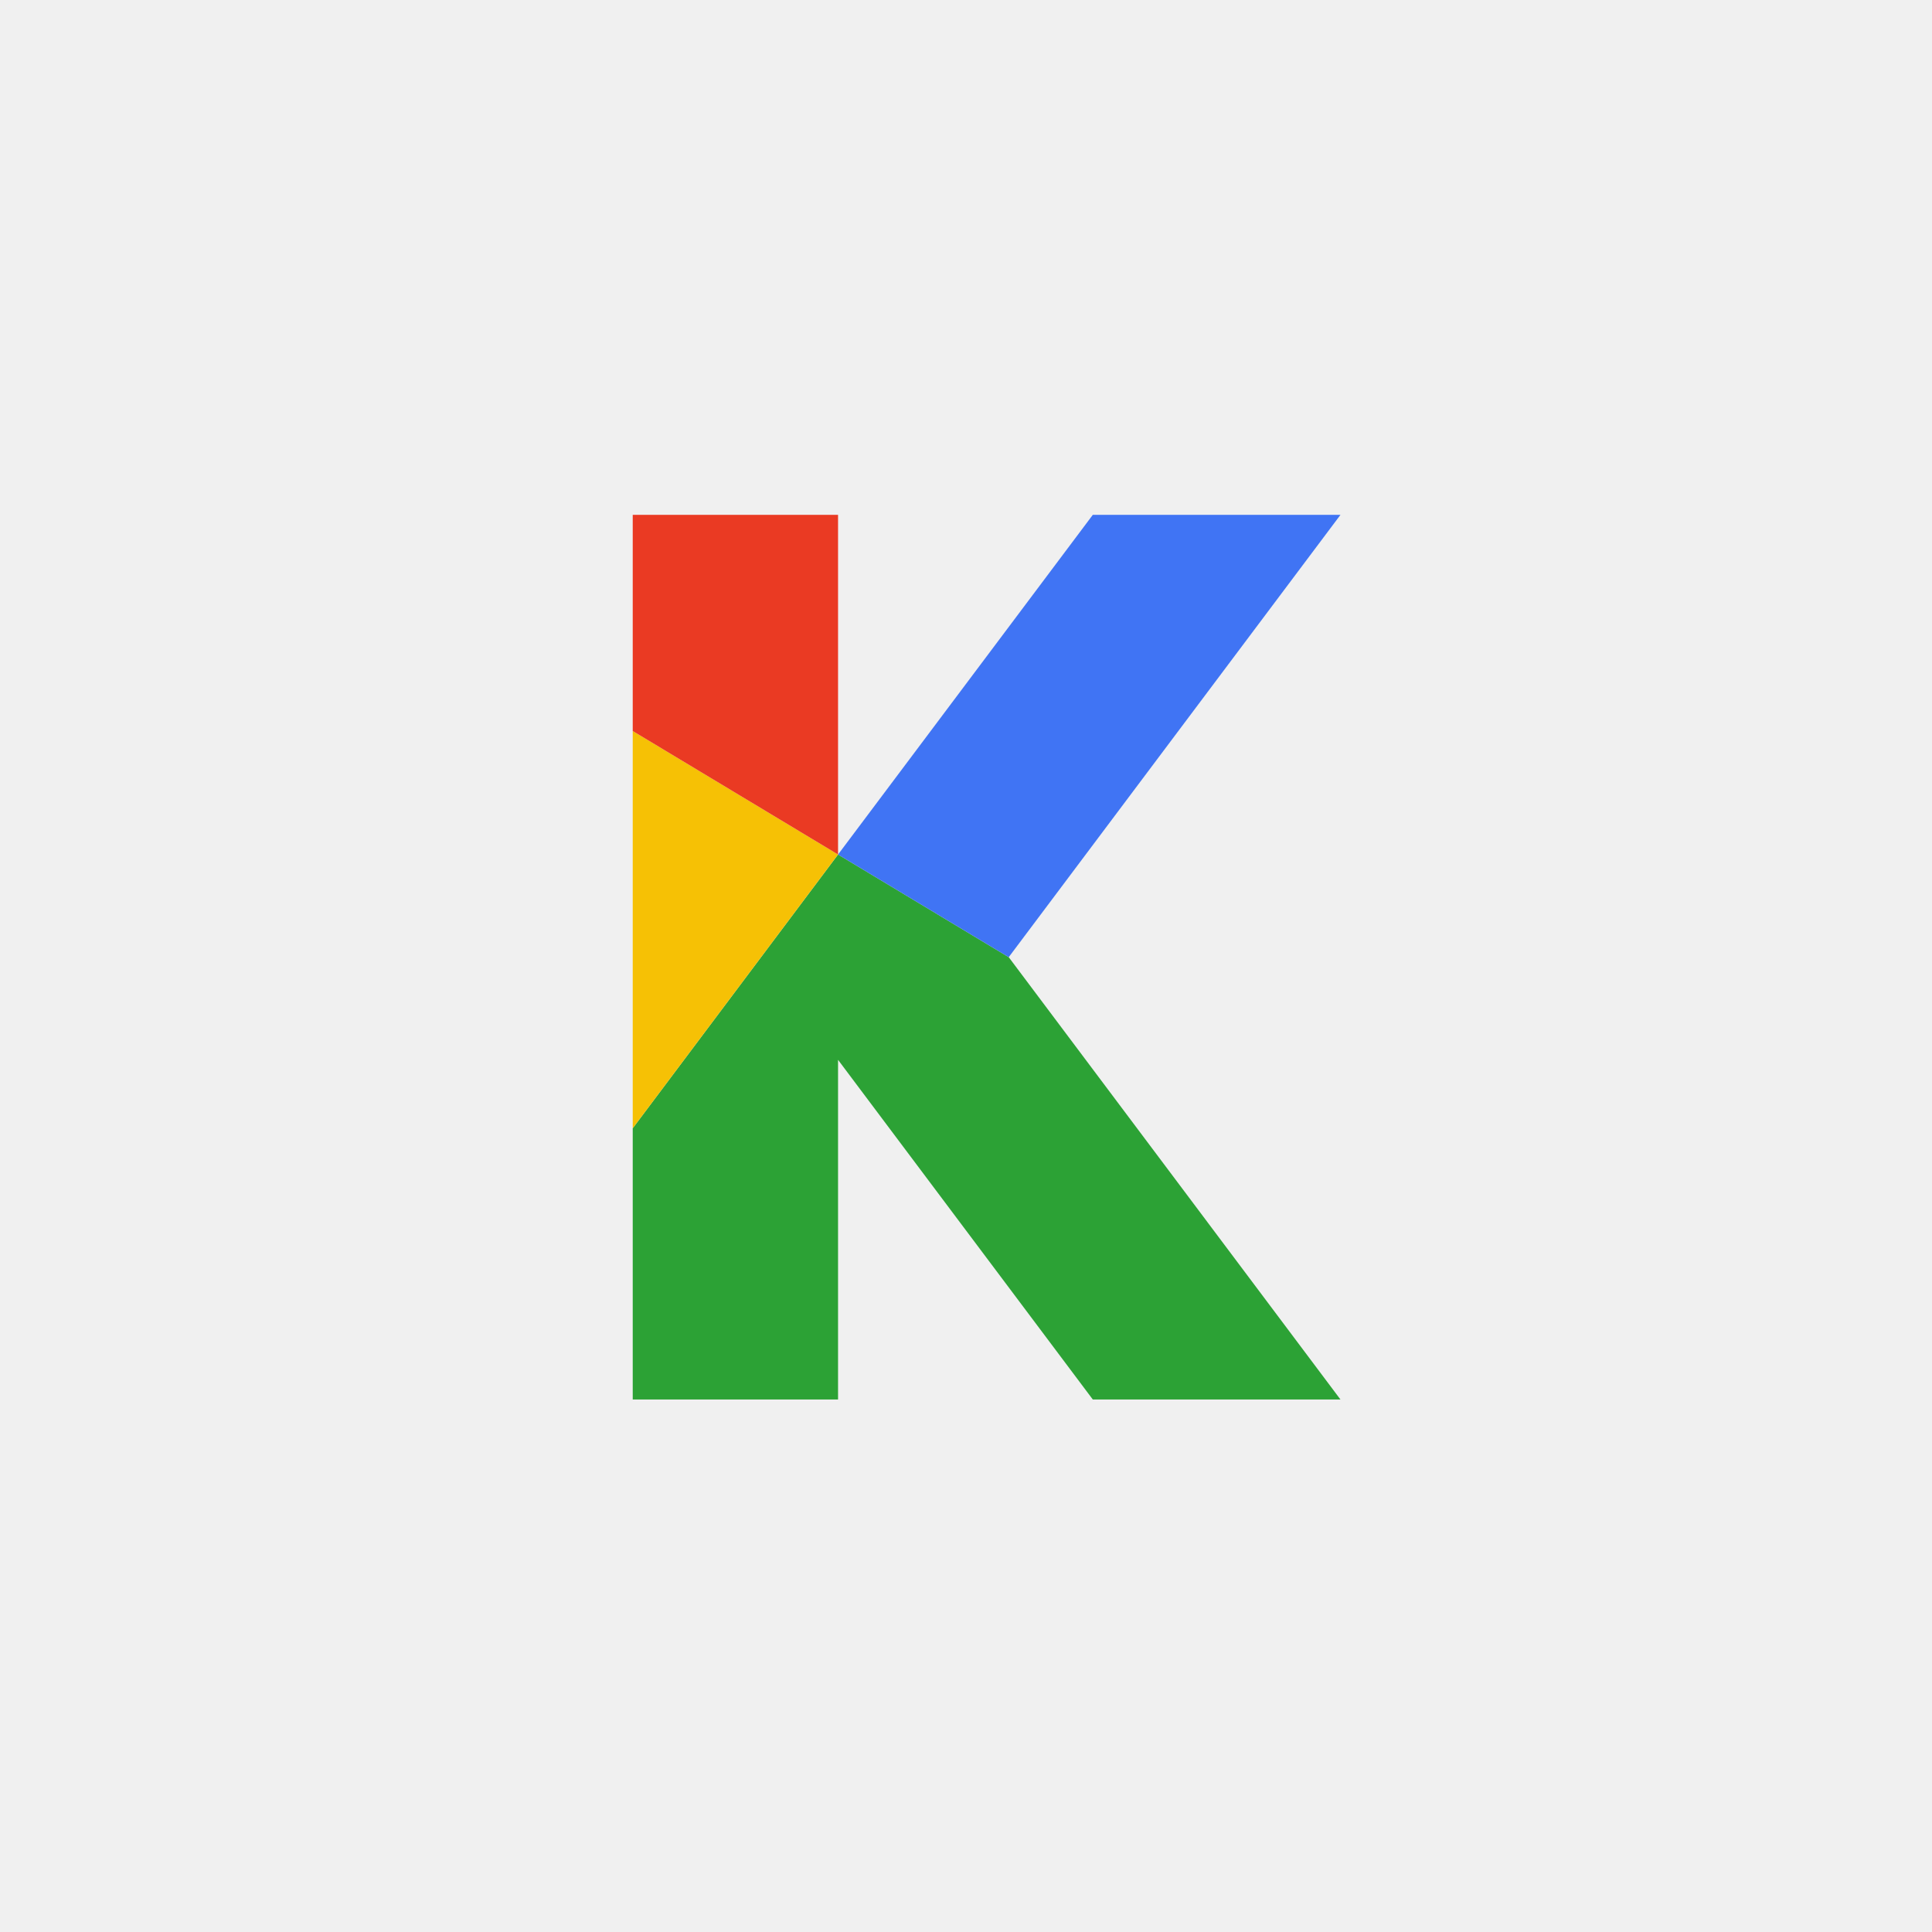
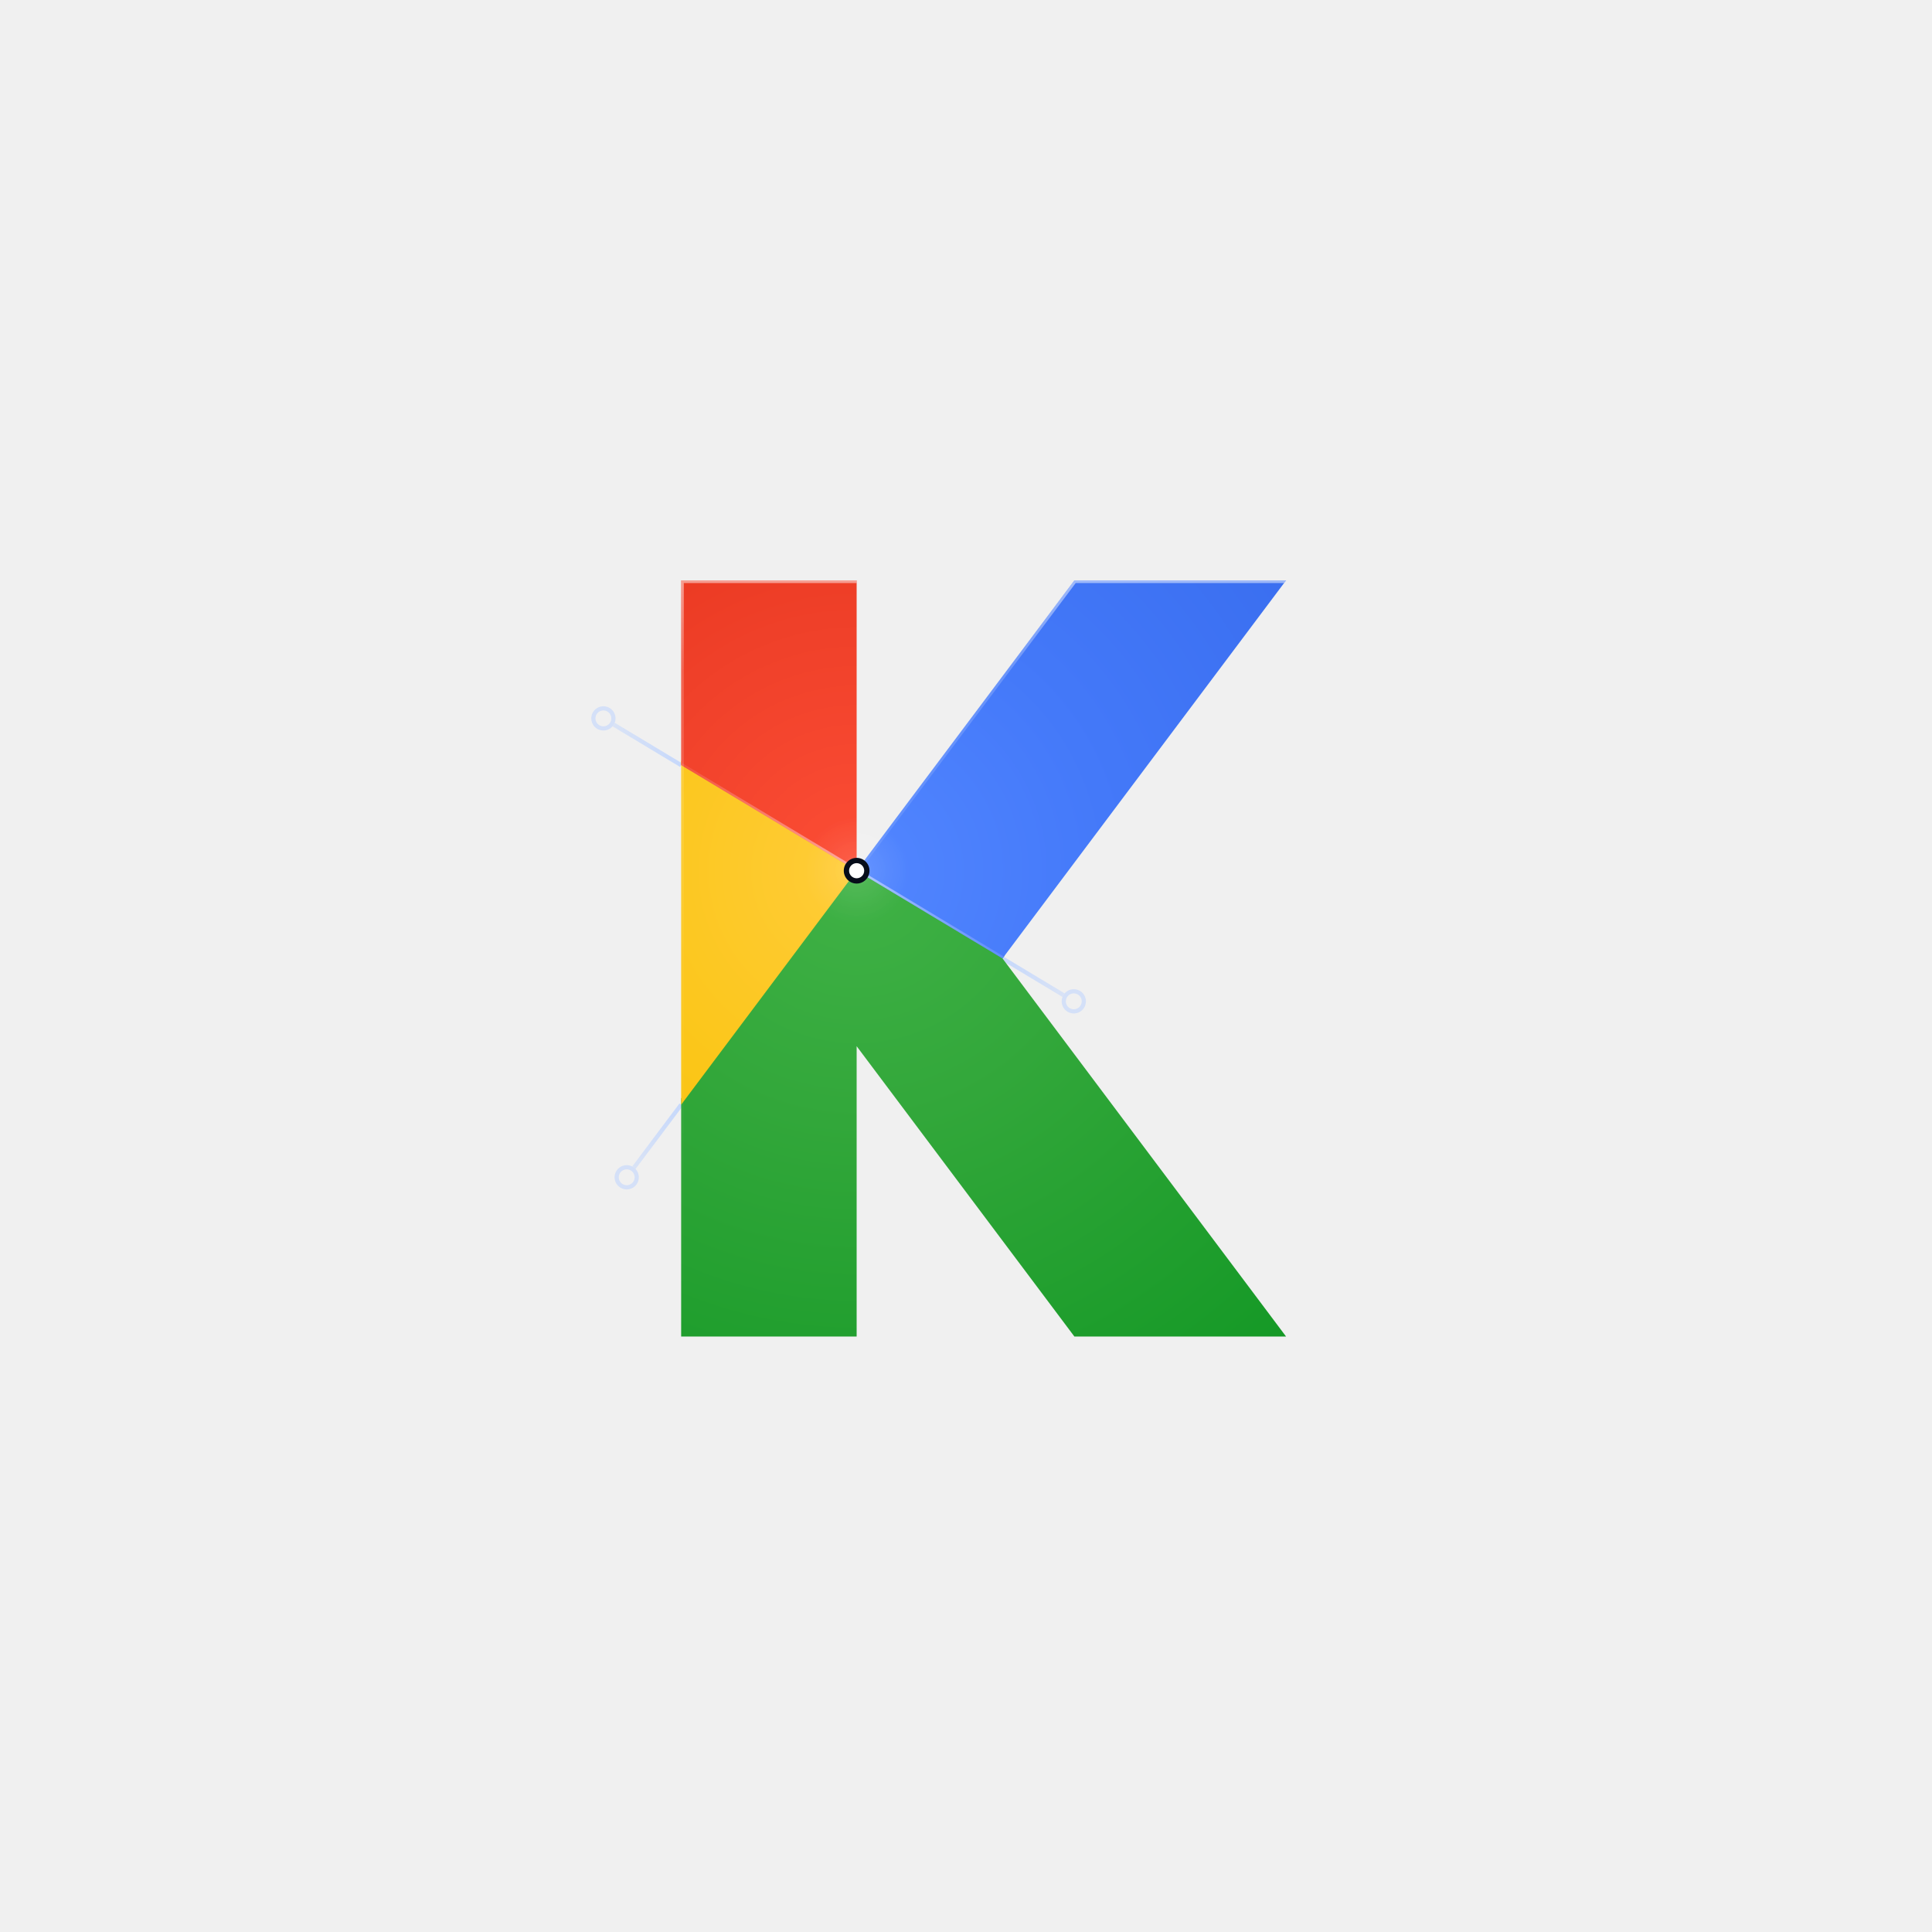
<svg xmlns="http://www.w3.org/2000/svg" viewBox="0 0 1024 1024" width="1024" height="1024">
+   <defs>
+     <linearGradient id="tech-plate" gradientUnits="userSpaceOnUse" x1="0" y1="0" x2="0" y2="1024">
+       <stop offset="0" stop-color="#141E32" />
+       <stop offset="0.55" stop-color="#0B111F" />
+       <stop offset="1" stop-color="#070D1A" />
+     </linearGradient>
+     <radialGradient id="tech-grid" gradientUnits="userSpaceOnUse" cx="512" cy="512" r="481.28">
+       <stop offset="0" stop-color="#FFFFFF" stop-opacity="0.085" />
+       <stop offset="0.6" stop-color="#FFFFFF" stop-opacity="0.04" />
+       <stop offset="1" stop-color="#FFFFFF" stop-opacity="0" />
+     </radialGradient>
+     <radialGradient id="tech-ambient" gradientUnits="userSpaceOnUse" cx="521.333" cy="508" r="409.6">
+       <stop offset="0" stop-color="#5584F1" stop-opacity="0.24" />
+       <stop offset="0.5" stop-color="#5584F1" stop-opacity="0.08" />
+       <stop offset="1" stop-color="#5584F1" stop-opacity="0" />
+     </radialGradient>
+     <linearGradient id="tech-trace0" gradientUnits="userSpaceOnUse" x1="361.026" y1="405.548" x2="319.814" y2="380.759">
+       <stop offset="0" stop-color="#B8D0FF" stop-opacity="0.75" />
+       <stop offset="1" stop-color="#B8D0FF" stop-opacity="0.35" />
+     </linearGradient>
+     <linearGradient id="tech-trace1" gradientUnits="userSpaceOnUse" x1="531.353" y1="508" x2="569.13" y2="530.723">
+       <stop offset="0" stop-color="#B8D0FF" stop-opacity="0.75" />
+       <stop offset="1" stop-color="#B8D0FF" stop-opacity="0.35" />
+     </linearGradient>
+     <linearGradient id="tech-trace2" gradientUnits="userSpaceOnUse" x1="361.026" y1="585.509" x2="332.17" y2="623.983">
+       <stop offset="0" stop-color="#B8D0FF" stop-opacity="0.75" />
+       <stop offset="1" stop-color="#B8D0FF" stop-opacity="0.35" />
+     </linearGradient>
+     <radialGradient id="tech-green-fill" gradientUnits="userSpaceOnUse" cx="454.037" cy="461.494" r="335.795">
+       <stop offset="0" stop-color="#40B246" />
+       <stop offset="0.4" stop-color="#32A73A" />
+       <stop offset="1" stop-color="#159926" />
+     </radialGradient>
+     <radialGradient id="tech-yellow-fill" gradientUnits="userSpaceOnUse" cx="454.037" cy="461.494" r="335.795">
+       <stop offset="0" stop-color="#FFCC39" />
+       <stop offset="0.4" stop-color="#FBC618" />
+       <stop offset="1" stop-color="#EBB800" />
+     </radialGradient>
+     <radialGradient id="tech-blue-fill" gradientUnits="userSpaceOnUse" cx="454.037" cy="461.494" r="335.795">
+       <stop offset="0" stop-color="#5286FF" />
+       <stop offset="0.4" stop-color="#4479F9" />
+       <stop offset="1" stop-color="#366AEC" />
+     </radialGradient>
+     <radialGradient id="tech-red-fill" gradientUnits="userSpaceOnUse" cx="454.037" cy="461.494" r="335.795">
+       <stop offset="0" stop-color="#FC4D35" />
+       <stop offset="0.4" stop-color="#EF4029" />
+       <stop offset="1" stop-color="#E1280F" />
+     </radialGradient>
+     <linearGradient id="tech-rim-fill" gradientUnits="userSpaceOnUse" x1="0" y1="307.615" x2="0" y2="708.385">
+       <stop offset="0" stop-color="#FFFFFF" stop-opacity="0.5" />
+       <stop offset="0.12" stop-color="#FFFFFF" stop-opacity="0.2" />
+       <stop offset="0.5" stop-color="#FFFFFF" stop-opacity="0.04" />
+       <stop offset="1" stop-color="#FFFFFF" stop-opacity="0" />
+     </linearGradient>
+     <linearGradient id="tech-crease-fill" gradientUnits="userSpaceOnUse" x1="361.026" y1="405.548" x2="531.353" y2="508">
+       <stop offset="0" stop-color="#FFFFFF" stop-opacity="0.08" />
+       <stop offset="0.546" stop-color="#FFFFFF" stop-opacity="0.5" />
+       <stop offset="1" stop-color="#FFFFFF" stop-opacity="0.12" />
+     </linearGradient>
+     <radialGradient id="tech-bloom" gradientUnits="userSpaceOnUse" cx="454.037" cy="461.494" r="28.054">
+       <stop offset="0" stop-color="#FFFFFF" stop-opacity="0.22" />
+       <stop offset="0.3" stop-color="#FFFFFF" stop-opacity="0.08" />
+       <stop offset="1" stop-color="#FFFFFF" stop-opacity="0" />
+     </radialGradient>
+   </defs>
+   <g id="traces" data-name="Traces">
+     <path id="trace0" data-name="Trace 1" fill="url(#tech-trace0)" d="M325.877 383.12 L361.594 404.603 L360.457 406.492 L324.741 385.009 Z" />
+     <path id="pad0" data-name="Pad 1" fill="#B8D0FF" fill-opacity="0.5" d="M326.223 380.549 L326.226 380.759 L326.223 380.969 L326.213 381.178 L326.196 381.387 L326.172 381.596 L326.141 381.803 L326.103 382.01 L326.059 382.215 L326.008 382.419 L325.95 382.62 L325.886 382.82 L325.815 383.018 L325.738 383.213 L325.655 383.405 L325.565 383.595 L325.469 383.782 L325.367 383.965 L325.259 384.145 L325.146 384.321 L325.026 384.494 L324.901 384.663 L324.771 384.827 L324.635 384.987 L324.494 385.142 L324.348 385.293 L324.197 385.439 L324.042 385.58 L323.882 385.716 L323.718 385.846 L323.549 385.971 L323.377 386.091 L323.2 386.204 L323.02 386.312 L322.837 386.414 L322.65 386.51 L322.46 386.6 L322.268 386.683 L322.073 386.76 L321.875 386.831 L321.675 386.895 L321.474 386.953 L321.27 387.004 L321.065 387.048 L320.859 387.086 L320.651 387.116 L320.443 387.14 L320.233 387.158 L320.024 387.168 L319.814 387.171 L319.604 387.168 L319.395 387.158 L319.186 387.14 L318.977 387.116 L318.77 387.086 L318.563 387.048 L318.358 387.004 L318.154 386.953 L317.953 386.895 L317.753 386.831 L317.555 386.76 L317.36 386.683 L317.168 386.6 L316.978 386.51 L316.791 386.414 L316.608 386.312 L316.428 386.204 L316.252 386.091 L316.079 385.971 L315.911 385.846 L315.746 385.716 L315.586 385.58 L315.431 385.439 L315.28 385.293 L315.134 385.142 L314.993 384.987 L314.857 384.827 L314.727 384.663 L314.602 384.494 L314.482 384.321 L314.369 384.145 L314.261 383.965 L314.159 383.782 L314.063 383.595 L313.973 383.405 L313.89 383.213 L313.813 383.018 L313.742 382.82 L313.678 382.62 L313.62 382.419 L313.569 382.215 L313.525 382.01 L313.487 381.803 L313.457 381.596 L313.433 381.387 L313.415 381.178 L313.405 380.969 L313.402 380.759 L313.405 380.549 L313.415 380.34 L313.433 380.13 L313.457 379.922 L313.487 379.714 L313.525 379.508 L313.569 379.303 L313.62 379.099 L313.678 378.898 L313.742 378.698 L313.813 378.5 L313.89 378.305 L313.973 378.113 L314.063 377.923 L314.159 377.736 L314.261 377.553 L314.369 377.373 L314.482 377.196 L314.602 377.024 L314.727 376.855 L314.857 376.691 L314.993 376.531 L315.134 376.376 L315.28 376.225 L315.431 376.079 L315.586 375.938 L315.746 375.802 L315.911 375.672 L316.079 375.547 L316.252 375.427 L316.428 375.314 L316.608 375.206 L316.791 375.104 L316.978 375.008 L317.168 374.918 L317.36 374.835 L317.555 374.758 L317.753 374.687 L317.953 374.623 L318.154 374.565 L318.358 374.514 L318.563 374.47 L318.77 374.432 L318.977 374.401 L319.186 374.378 L319.395 374.36 L319.604 374.35 L319.814 374.347 L320.024 374.35 L320.233 374.36 L320.443 374.378 L320.651 374.401 L320.859 374.432 L321.065 374.47 L321.27 374.514 L321.474 374.565 L321.675 374.623 L321.875 374.687 L322.073 374.758 L322.268 374.835 L322.46 374.918 L322.65 375.008 L322.837 375.104 L323.02 375.206 L323.2 375.314 L323.377 375.427 L323.549 375.547 L323.718 375.672 L323.882 375.802 L324.042 375.938 L324.197 376.079 L324.348 376.225 L324.494 376.376 L324.635 376.531 L324.771 376.691 L324.901 376.855 L325.026 377.024 L325.146 377.196 L325.259 377.373 L325.367 377.553 L325.469 377.736 L325.565 377.923 L325.655 378.113 L325.738 378.305 L325.815 378.5 L325.886 378.698 L325.95 378.898 L326.008 379.099 L326.059 379.303 L326.103 379.508 L326.141 379.714 L326.172 379.922 L326.196 380.13 L326.213 380.34 Z M324.02 380.897 L324.022 380.759 L324.02 380.621 L324.013 380.484 L324.002 380.346 L323.986 380.21 L323.966 380.073 L323.941 379.938 L323.912 379.803 L323.879 379.67 L323.841 379.537 L323.799 379.406 L323.752 379.277 L323.702 379.149 L323.647 379.022 L323.588 378.898 L323.525 378.775 L323.458 378.655 L323.388 378.537 L323.313 378.421 L323.235 378.308 L323.153 378.197 L323.067 378.089 L322.978 377.984 L322.885 377.882 L322.79 377.783 L322.691 377.688 L322.589 377.595 L322.484 377.506 L322.376 377.42 L322.265 377.338 L322.152 377.26 L322.036 377.185 L321.918 377.115 L321.798 377.048 L321.675 376.985 L321.551 376.926 L321.424 376.871 L321.296 376.821 L321.167 376.774 L321.036 376.732 L320.903 376.694 L320.77 376.661 L320.635 376.632 L320.5 376.607 L320.363 376.587 L320.227 376.571 L320.089 376.56 L319.952 376.553 L319.814 376.551 L319.676 376.553 L319.539 376.56 L319.402 376.571 L319.265 376.587 L319.129 376.607 L318.993 376.632 L318.859 376.661 L318.725 376.694 L318.593 376.732 L318.461 376.774 L318.332 376.821 L318.204 376.871 L318.077 376.926 L317.953 376.985 L317.83 377.048 L317.71 377.115 L317.592 377.185 L317.476 377.26 L317.363 377.338 L317.252 377.42 L317.144 377.506 L317.039 377.595 L316.937 377.688 L316.839 377.783 L316.743 377.882 L316.65 377.984 L316.561 378.089 L316.476 378.197 L316.394 378.308 L316.315 378.421 L316.241 378.537 L316.17 378.655 L316.103 378.775 L316.04 378.898 L315.981 379.022 L315.926 379.149 L315.876 379.277 L315.829 379.406 L315.787 379.537 L315.749 379.67 L315.716 379.803 L315.687 379.938 L315.662 380.073 L315.642 380.21 L315.626 380.346 L315.615 380.484 L315.608 380.621 L315.606 380.759 L315.608 380.897 L315.615 381.034 L315.626 381.171 L315.642 381.308 L315.662 381.444 L315.687 381.58 L315.716 381.714 L315.749 381.848 L315.787 381.98 L315.829 382.112 L315.876 382.241 L315.926 382.369 L315.981 382.496 L316.04 382.62 L316.103 382.743 L316.17 382.863 L316.241 382.981 L316.315 383.097 L316.394 383.21 L316.476 383.321 L316.561 383.429 L316.65 383.534 L316.743 383.636 L316.839 383.735 L316.937 383.83 L317.039 383.923 L317.144 384.012 L317.252 384.097 L317.363 384.179 L317.476 384.258 L317.592 384.332 L317.71 384.403 L317.83 384.47 L317.953 384.533 L318.077 384.592 L318.204 384.647 L318.332 384.697 L318.461 384.744 L318.593 384.786 L318.725 384.824 L318.859 384.857 L318.993 384.886 L319.129 384.911 L319.265 384.931 L319.402 384.947 L319.539 384.958 L319.676 384.965 L319.814 384.967 L319.952 384.965 L320.089 384.958 L320.227 384.947 L320.363 384.931 L320.5 384.911 L320.635 384.886 L320.77 384.857 L320.903 384.824 L321.036 384.786 L321.167 384.744 L321.296 384.697 L321.424 384.647 L321.551 384.592 L321.675 384.533 L321.798 384.47 L321.918 384.403 L322.036 384.332 L322.152 384.258 L322.265 384.179 L322.376 384.097 L322.484 384.012 L322.589 383.923 L322.691 383.83 L322.79 383.735 L322.885 383.636 L322.978 383.534 L323.067 383.429 L323.153 383.321 L323.235 383.21 L323.313 383.097 L323.388 382.981 L323.458 382.863 L323.525 382.743 L323.588 382.62 L323.647 382.496 L323.702 382.369 L323.752 382.241 L323.799 382.112 L323.841 381.98 L323.879 381.848 L323.912 381.714 L323.941 381.58 L323.966 381.444 L323.986 381.308 L324.002 381.171 L324.013 381.034 Z" />
+     <path id="trace1" data-name="Trace 2" fill="url(#tech-trace1)" d="M563.067 528.362 L530.785 508.944 L531.921 507.056 L564.203 526.473 Z" />
+     <path id="pad1" data-name="Pad 2" fill="#B8D0FF" fill-opacity="0.5" d="M575.539 530.513 L575.542 530.723 L575.539 530.933 L575.528 531.142 L575.511 531.352 L575.487 531.56 L575.456 531.768 L575.419 531.974 L575.375 532.179 L575.324 532.383 L575.266 532.584 L575.202 532.784 L575.131 532.982 L575.054 533.177 L574.971 533.369 L574.881 533.559 L574.785 533.746 L574.683 533.929 L574.575 534.109 L574.461 534.286 L574.342 534.458 L574.217 534.627 L574.087 534.791 L573.951 534.951 L573.81 535.106 L573.664 535.257 L573.513 535.403 L573.358 535.544 L573.198 535.68 L573.033 535.81 L572.865 535.935 L572.692 536.055 L572.516 536.168 L572.336 536.276 L572.153 536.378 L571.966 536.474 L571.776 536.564 L571.584 536.647 L571.389 536.724 L571.191 536.795 L570.991 536.859 L570.789 536.917 L570.586 536.968 L570.381 537.012 L570.174 537.05 L569.967 537.081 L569.758 537.105 L569.549 537.122 L569.34 537.132 L569.13 537.135 L568.92 537.132 L568.71 537.122 L568.501 537.105 L568.293 537.081 L568.085 537.05 L567.879 537.012 L567.674 536.968 L567.47 536.917 L567.268 536.859 L567.069 536.795 L566.871 536.724 L566.676 536.647 L566.483 536.564 L566.294 536.474 L566.107 536.378 L565.924 536.276 L565.744 536.168 L565.567 536.055 L565.395 535.935 L565.226 535.81 L565.062 535.68 L564.902 535.544 L564.746 535.403 L564.596 535.257 L564.45 535.106 L564.309 534.951 L564.173 534.791 L564.043 534.627 L563.918 534.458 L563.798 534.286 L563.684 534.109 L563.577 533.929 L563.475 533.746 L563.379 533.559 L563.289 533.369 L563.206 533.177 L563.129 532.982 L563.058 532.784 L562.994 532.584 L562.936 532.383 L562.885 532.179 L562.841 531.974 L562.803 531.768 L562.772 531.56 L562.748 531.352 L562.731 531.142 L562.721 530.933 L562.718 530.723 L562.721 530.513 L562.731 530.304 L562.748 530.095 L562.772 529.886 L562.803 529.679 L562.841 529.472 L562.885 529.267 L562.936 529.063 L562.994 528.862 L563.058 528.662 L563.129 528.464 L563.206 528.269 L563.289 528.077 L563.379 527.887 L563.475 527.7 L563.577 527.517 L563.684 527.337 L563.798 527.161 L563.918 526.988 L564.043 526.82 L564.173 526.655 L564.309 526.495 L564.45 526.34 L564.596 526.189 L564.746 526.043 L564.902 525.902 L565.062 525.766 L565.226 525.636 L565.395 525.511 L565.567 525.391 L565.744 525.278 L565.924 525.17 L566.107 525.068 L566.294 524.972 L566.483 524.882 L566.676 524.799 L566.871 524.722 L567.069 524.651 L567.268 524.587 L567.47 524.529 L567.674 524.478 L567.879 524.434 L568.085 524.396 L568.293 524.366 L568.501 524.342 L568.71 524.325 L568.92 524.314 L569.13 524.311 L569.34 524.314 L569.549 524.325 L569.758 524.342 L569.967 524.366 L570.174 524.396 L570.381 524.434 L570.586 524.478 L570.789 524.529 L570.991 524.587 L571.191 524.651 L571.389 524.722 L571.584 524.799 L571.776 524.882 L571.966 524.972 L572.153 525.068 L572.336 525.17 L572.516 525.278 L572.692 525.391 L572.865 525.511 L573.033 525.636 L573.198 525.766 L573.358 525.902 L573.513 526.043 L573.664 526.189 L573.81 526.34 L573.951 526.495 L574.087 526.655 L574.217 526.82 L574.342 526.988 L574.461 527.161 L574.575 527.337 L574.683 527.517 L574.785 527.7 L574.881 527.887 L574.971 528.077 L575.054 528.269 L575.131 528.464 L575.202 528.662 L575.266 528.862 L575.324 529.063 L575.375 529.267 L575.419 529.472 L575.456 529.679 L575.487 529.886 L575.511 530.095 L575.528 530.304 Z M573.336 530.861 L573.338 530.723 L573.336 530.585 L573.329 530.448 L573.318 530.311 L573.302 530.174 L573.282 530.038 L573.257 529.902 L573.228 529.768 L573.195 529.634 L573.157 529.502 L573.115 529.37 L573.068 529.241 L573.018 529.113 L572.963 528.986 L572.904 528.862 L572.841 528.739 L572.774 528.619 L572.703 528.501 L572.629 528.385 L572.55 528.272 L572.468 528.161 L572.383 528.054 L572.294 527.949 L572.201 527.846 L572.105 527.748 L572.006 527.652 L571.904 527.559 L571.799 527.47 L571.692 527.385 L571.581 527.303 L571.468 527.224 L571.352 527.15 L571.234 527.079 L571.114 527.012 L570.991 526.949 L570.867 526.89 L570.74 526.835 L570.612 526.785 L570.482 526.738 L570.351 526.696 L570.219 526.658 L570.085 526.625 L569.951 526.596 L569.815 526.571 L569.679 526.551 L569.542 526.535 L569.405 526.524 L569.268 526.517 L569.13 526.515 L568.992 526.517 L568.855 526.524 L568.717 526.535 L568.581 526.551 L568.444 526.571 L568.309 526.596 L568.174 526.625 L568.041 526.658 L567.908 526.696 L567.777 526.738 L567.648 526.785 L567.519 526.835 L567.393 526.89 L567.269 526.949 L567.146 527.012 L567.026 527.079 L566.908 527.15 L566.792 527.224 L566.679 527.303 L566.568 527.385 L566.46 527.47 L566.355 527.559 L566.253 527.652 L566.154 527.748 L566.059 527.846 L565.966 527.949 L565.877 528.054 L565.791 528.161 L565.709 528.272 L565.631 528.385 L565.556 528.501 L565.486 528.619 L565.419 528.739 L565.356 528.862 L565.297 528.986 L565.242 529.113 L565.191 529.241 L565.145 529.37 L565.103 529.502 L565.065 529.634 L565.032 529.768 L565.003 529.902 L564.978 530.038 L564.958 530.174 L564.942 530.311 L564.931 530.448 L564.924 530.585 L564.922 530.723 L564.924 530.861 L564.931 530.998 L564.942 531.136 L564.958 531.272 L564.978 531.409 L565.003 531.544 L565.032 531.679 L565.065 531.812 L565.103 531.945 L565.145 532.076 L565.191 532.205 L565.242 532.333 L565.297 532.46 L565.356 532.584 L565.419 532.707 L565.486 532.827 L565.556 532.945 L565.631 533.061 L565.709 533.174 L565.791 533.285 L565.877 533.393 L565.966 533.498 L566.059 533.6 L566.154 533.699 L566.253 533.794 L566.355 533.887 L566.46 533.976 L566.568 534.062 L566.679 534.144 L566.792 534.222 L566.908 534.297 L567.026 534.367 L567.146 534.434 L567.269 534.497 L567.393 534.556 L567.519 534.611 L567.648 534.661 L567.777 534.708 L567.908 534.75 L568.041 534.788 L568.174 534.821 L568.309 534.85 L568.444 534.875 L568.581 534.895 L568.717 534.911 L568.855 534.922 L568.992 534.929 L569.13 534.931 L569.268 534.929 L569.405 534.922 L569.542 534.911 L569.679 534.895 L569.815 534.875 L569.951 534.85 L570.085 534.821 L570.219 534.788 L570.351 534.75 L570.482 534.708 L570.612 534.661 L570.74 534.611 L570.867 534.556 L570.991 534.497 L571.114 534.434 L571.234 534.367 L571.352 534.297 L571.468 534.222 L571.581 534.144 L571.692 534.062 L571.799 533.976 L571.904 533.887 L572.006 533.794 L572.105 533.699 L572.201 533.6 L572.294 533.498 L572.383 533.393 L572.468 533.285 L572.55 533.174 L572.629 533.061 L572.703 532.945 L572.774 532.827 L572.841 532.707 L572.904 532.584 L572.963 532.46 L573.018 532.333 L573.068 532.205 L573.115 532.076 L573.157 531.945 L573.195 531.812 L573.228 531.679 L573.257 531.544 L573.282 531.409 L573.302 531.272 L573.318 531.136 L573.329 530.998 Z" />
+     <path id="trace2" data-name="Trace 3" fill="url(#tech-trace2)" d="M335.136 618.192 L360.144 584.848 L361.907 586.171 L336.899 619.515 Z" />
+     <path id="pad2" data-name="Pad 3" fill="#B8D0FF" fill-opacity="0.5" d="M338.579 623.774 L338.582 623.983 L338.579 624.193 L338.569 624.403 L338.552 624.612 L338.528 624.82 L338.497 625.028 L338.459 625.234 L338.415 625.439 L338.364 625.643 L338.306 625.845 L338.242 626.045 L338.171 626.242 L338.094 626.437 L338.011 626.63 L337.921 626.819 L337.825 627.006 L337.723 627.19 L337.616 627.369 L337.502 627.546 L337.382 627.718 L337.257 627.887 L337.127 628.051 L336.991 628.211 L336.85 628.367 L336.704 628.518 L336.554 628.663 L336.398 628.804 L336.238 628.94 L336.074 629.071 L335.905 629.196 L335.733 629.315 L335.556 629.429 L335.376 629.537 L335.193 629.639 L335.006 629.734 L334.817 629.824 L334.624 629.908 L334.429 629.985 L334.231 630.055 L334.032 630.12 L333.83 630.177 L333.626 630.228 L333.421 630.272 L333.215 630.31 L333.007 630.341 L332.799 630.365 L332.59 630.382 L332.38 630.392 L332.17 630.396 L331.96 630.392 L331.751 630.382 L331.542 630.365 L331.333 630.341 L331.126 630.31 L330.919 630.272 L330.714 630.228 L330.511 630.177 L330.309 630.12 L330.109 630.055 L329.911 629.985 L329.716 629.908 L329.524 629.824 L329.334 629.734 L329.147 629.639 L328.964 629.537 L328.784 629.429 L328.608 629.315 L328.435 629.196 L328.267 629.071 L328.102 628.94 L327.942 628.804 L327.787 628.663 L327.636 628.518 L327.49 628.367 L327.349 628.211 L327.213 628.051 L327.083 627.887 L326.958 627.718 L326.839 627.546 L326.725 627.369 L326.617 627.19 L326.515 627.006 L326.419 626.819 L326.329 626.63 L326.246 626.437 L326.169 626.242 L326.098 626.045 L326.034 625.845 L325.976 625.643 L325.925 625.439 L325.881 625.234 L325.843 625.028 L325.813 624.82 L325.789 624.612 L325.772 624.403 L325.761 624.193 L325.758 623.983 L325.761 623.774 L325.772 623.564 L325.789 623.355 L325.813 623.146 L325.843 622.939 L325.881 622.732 L325.925 622.527 L325.976 622.324 L326.034 622.122 L326.098 621.922 L326.169 621.725 L326.246 621.529 L326.329 621.337 L326.419 621.147 L326.515 620.961 L326.617 620.777 L326.725 620.597 L326.839 620.421 L326.958 620.248 L327.083 620.08 L327.213 619.915 L327.349 619.755 L327.49 619.6 L327.636 619.449 L327.787 619.303 L327.942 619.162 L328.102 619.027 L328.267 618.896 L328.435 618.771 L328.608 618.652 L328.784 618.538 L328.964 618.43 L329.147 618.328 L329.334 618.232 L329.524 618.143 L329.716 618.059 L329.911 617.982 L330.109 617.911 L330.309 617.847 L330.511 617.79 L330.714 617.739 L330.919 617.694 L331.126 617.657 L331.333 617.626 L331.542 617.602 L331.751 617.585 L331.96 617.574 L332.17 617.571 L332.38 617.574 L332.59 617.585 L332.799 617.602 L333.007 617.626 L333.215 617.657 L333.421 617.694 L333.626 617.739 L333.83 617.79 L334.032 617.847 L334.231 617.911 L334.429 617.982 L334.624 618.059 L334.817 618.143 L335.006 618.232 L335.193 618.328 L335.376 618.43 L335.556 618.538 L335.733 618.652 L335.905 618.771 L336.074 618.896 L336.238 619.027 L336.398 619.162 L336.554 619.303 L336.704 619.449 L336.85 619.6 L336.991 619.755 L337.127 619.915 L337.257 620.08 L337.382 620.248 L337.502 620.421 L337.616 620.597 L337.723 620.777 L337.825 620.961 L337.921 621.147 L338.011 621.337 L338.094 621.529 L338.171 621.725 L338.242 621.922 L338.306 622.122 L338.364 622.324 L338.415 622.527 L338.459 622.732 L338.497 622.939 L338.528 623.146 L338.552 623.355 L338.569 623.564 Z M336.376 624.121 L336.378 623.983 L336.376 623.846 L336.369 623.708 L336.358 623.571 L336.342 623.434 L336.322 623.298 L336.297 623.162 L336.268 623.028 L336.235 622.894 L336.197 622.762 L336.155 622.631 L336.109 622.501 L336.058 622.373 L336.003 622.247 L335.944 622.122 L335.881 622 L335.814 621.879 L335.744 621.761 L335.669 621.645 L335.591 621.532 L335.509 621.422 L335.423 621.314 L335.334 621.209 L335.241 621.107 L335.146 621.008 L335.047 620.912 L334.945 620.82 L334.84 620.73 L334.732 620.645 L334.621 620.563 L334.508 620.484 L334.392 620.41 L334.274 620.339 L334.154 620.272 L334.031 620.209 L333.907 620.15 L333.781 620.096 L333.652 620.045 L333.523 619.999 L333.392 619.956 L333.259 619.919 L333.126 619.885 L332.991 619.856 L332.856 619.831 L332.719 619.811 L332.583 619.796 L332.445 619.784 L332.308 619.778 L332.17 619.775 L332.032 619.778 L331.895 619.784 L331.758 619.796 L331.621 619.811 L331.485 619.831 L331.349 619.856 L331.215 619.885 L331.081 619.919 L330.949 619.956 L330.818 619.999 L330.688 620.045 L330.56 620.096 L330.433 620.15 L330.309 620.209 L330.186 620.272 L330.066 620.339 L329.948 620.41 L329.832 620.484 L329.719 620.563 L329.608 620.645 L329.501 620.73 L329.396 620.82 L329.294 620.912 L329.195 621.008 L329.099 621.107 L329.006 621.209 L328.917 621.314 L328.832 621.422 L328.75 621.532 L328.671 621.645 L328.597 621.761 L328.526 621.879 L328.459 622 L328.396 622.122 L328.337 622.247 L328.282 622.373 L328.232 622.501 L328.185 622.631 L328.143 622.762 L328.105 622.894 L328.072 623.028 L328.043 623.162 L328.018 623.298 L327.998 623.434 L327.982 623.571 L327.971 623.708 L327.964 623.846 L327.962 623.983 L327.964 624.121 L327.971 624.259 L327.982 624.396 L327.998 624.533 L328.018 624.669 L328.043 624.804 L328.072 624.939 L328.105 625.072 L328.143 625.205 L328.185 625.336 L328.232 625.466 L328.282 625.594 L328.337 625.72 L328.396 625.845 L328.459 625.967 L328.526 626.087 L328.597 626.206 L328.671 626.321 L328.75 626.434 L328.832 626.545 L328.917 626.653 L329.006 626.758 L329.099 626.86 L329.195 626.959 L329.294 627.055 L329.396 627.147 L329.501 627.236 L329.608 627.322 L329.719 627.404 L329.832 627.482 L329.948 627.557 L330.066 627.628 L330.186 627.695 L330.309 627.757 L330.433 627.816 L330.56 627.871 L330.688 627.922 L330.818 627.968 L330.949 628.01 L331.081 628.048 L331.215 628.082 L331.349 628.111 L331.485 628.135 L331.621 628.155 L331.758 628.171 L331.895 628.182 L332.032 628.189 L332.17 628.191 L332.308 628.189 L332.445 628.182 L332.583 628.171 L332.719 628.155 L332.856 628.135 L332.991 628.111 L333.126 628.082 L333.259 628.048 L333.392 628.01 L333.523 627.968 L333.652 627.922 L333.781 627.871 L333.907 627.816 L334.031 627.757 L334.154 627.695 L334.274 627.628 L334.392 627.557 L334.508 627.482 L334.621 627.404 L334.732 627.322 L334.84 627.236 L334.945 627.147 L335.047 627.055 L335.146 626.959 L335.241 626.86 L335.334 626.758 L335.423 626.653 L335.509 626.545 L335.591 626.434 L335.669 626.321 L335.744 626.206 L335.814 626.087 L335.881 625.967 L335.944 625.845 L336.003 625.72 L336.058 625.594 L336.109 625.466 L336.155 625.336 L336.197 625.205 L336.235 625.072 L336.268 624.939 L336.297 624.804 L336.322 624.669 L336.342 624.533 L336.358 624.396 L336.369 624.259 Z" />
+   </g>
  <g id="K" data-name="K mark">
-     <path id="K-green" data-name="Green - stem and leg" fill="#2CA235" d="M335.36 598.006 L444.183 452.908 L534.643 507.32 L710.48 741.77 L579.212 741.77 L444.183 561.732 L444.183 741.77 L335.36 741.77 Z" />
-     <path id="K-yellow" data-name="Yellow - wedge" fill="#F6C105" d="M335.36 387.451 L444.183 452.908 L335.36 598.006 Z" />
-     <path id="K-blue" data-name="Blue - arm" fill="#4074F4" d="M579.212 272.87 L710.48 272.87 L534.643 507.32 L444.183 452.908 Z" />
-     <path id="K-red" data-name="Red - top" fill="#EA3A23" d="M335.36 272.87 L444.183 272.87 L444.183 452.908 L335.36 387.451 Z" />
+     <path id="tech-green" data-name="Green - stem and leg" fill="url(#tech-green-fill)" d="M455.243 459.886 L532.559 506.392 L531.353 508 L681.641 708.385 L569.446 708.385 L454.037 554.506 L454.037 708.385 L361.026 708.385 L361.026 585.509 L361.026 582.176 L453.52 458.85 L454.037 459.16 L454.037 461.494 Z" />
+     <path id="tech-yellow" data-name="Yellow - wedge" fill="url(#tech-yellow-fill)" d="M361.026 403.214 L454.037 459.16 L454.037 461.494 L361.026 585.509 L361.026 405.548 Z" />
+     <path id="tech-blue" data-name="Blue - arm" fill="url(#tech-blue-fill)" d="M681.641 307.615 L531.353 508 L454.037 461.494 L569.446 307.615 Z" />
+     <path id="tech-red" data-name="Red - top" fill="url(#tech-red-fill)" d="M361.026 405.548 L361.026 307.615 L454.037 307.615 L454.037 461.494 Z" />
+     <path id="tech-rim" data-name="Rim light" fill="url(#tech-rim-fill)" d="M680.589 309.018 L570.148 309.018 L455.159 462.336 L454.037 461.494 L569.446 307.615 L681.641 307.615 Z M452.915 460.653 L454.037 459.157 L454.037 461.494 Z M454.037 309.018 L362.428 309.018 L362.428 708.385 L361.026 708.385 L361.026 307.615 L454.037 307.615 Z" />
+     <path id="tech-crease" data-name="Fold light" fill="url(#tech-crease-fill)" d="M531.353 508 L361.026 405.548 L361.645 404.517 L454.037 460.091 L454.037 461.494 L454.762 460.527 L531.972 506.97 Z" />
+   </g>
+   <g id="node" data-name="Node">
+     <path id="node-bloom" data-name="Bloom" fill="url(#tech-bloom)" d="M425.983 461.494 A28.054 28.054 0 1 0 482.091 461.494 A28.054 28.054 0 1 0 425.983 461.494 Z" />
+     <path id="node-ring" data-name="Ring" fill="#070D1A" d="M447.224 461.494 A6.813 6.813 0 1 0 460.85 461.494 A6.813 6.813 0 1 0 447.224 461.494 Z" />
+     <path id="node-core" data-name="Core" fill="#FFFFFF" d="M450.029 461.494 A4.008 4.008 0 1 0 458.045 461.494 A4.008 4.008 0 1 0 450.029 461.494 Z" />
  </g>
</svg>
